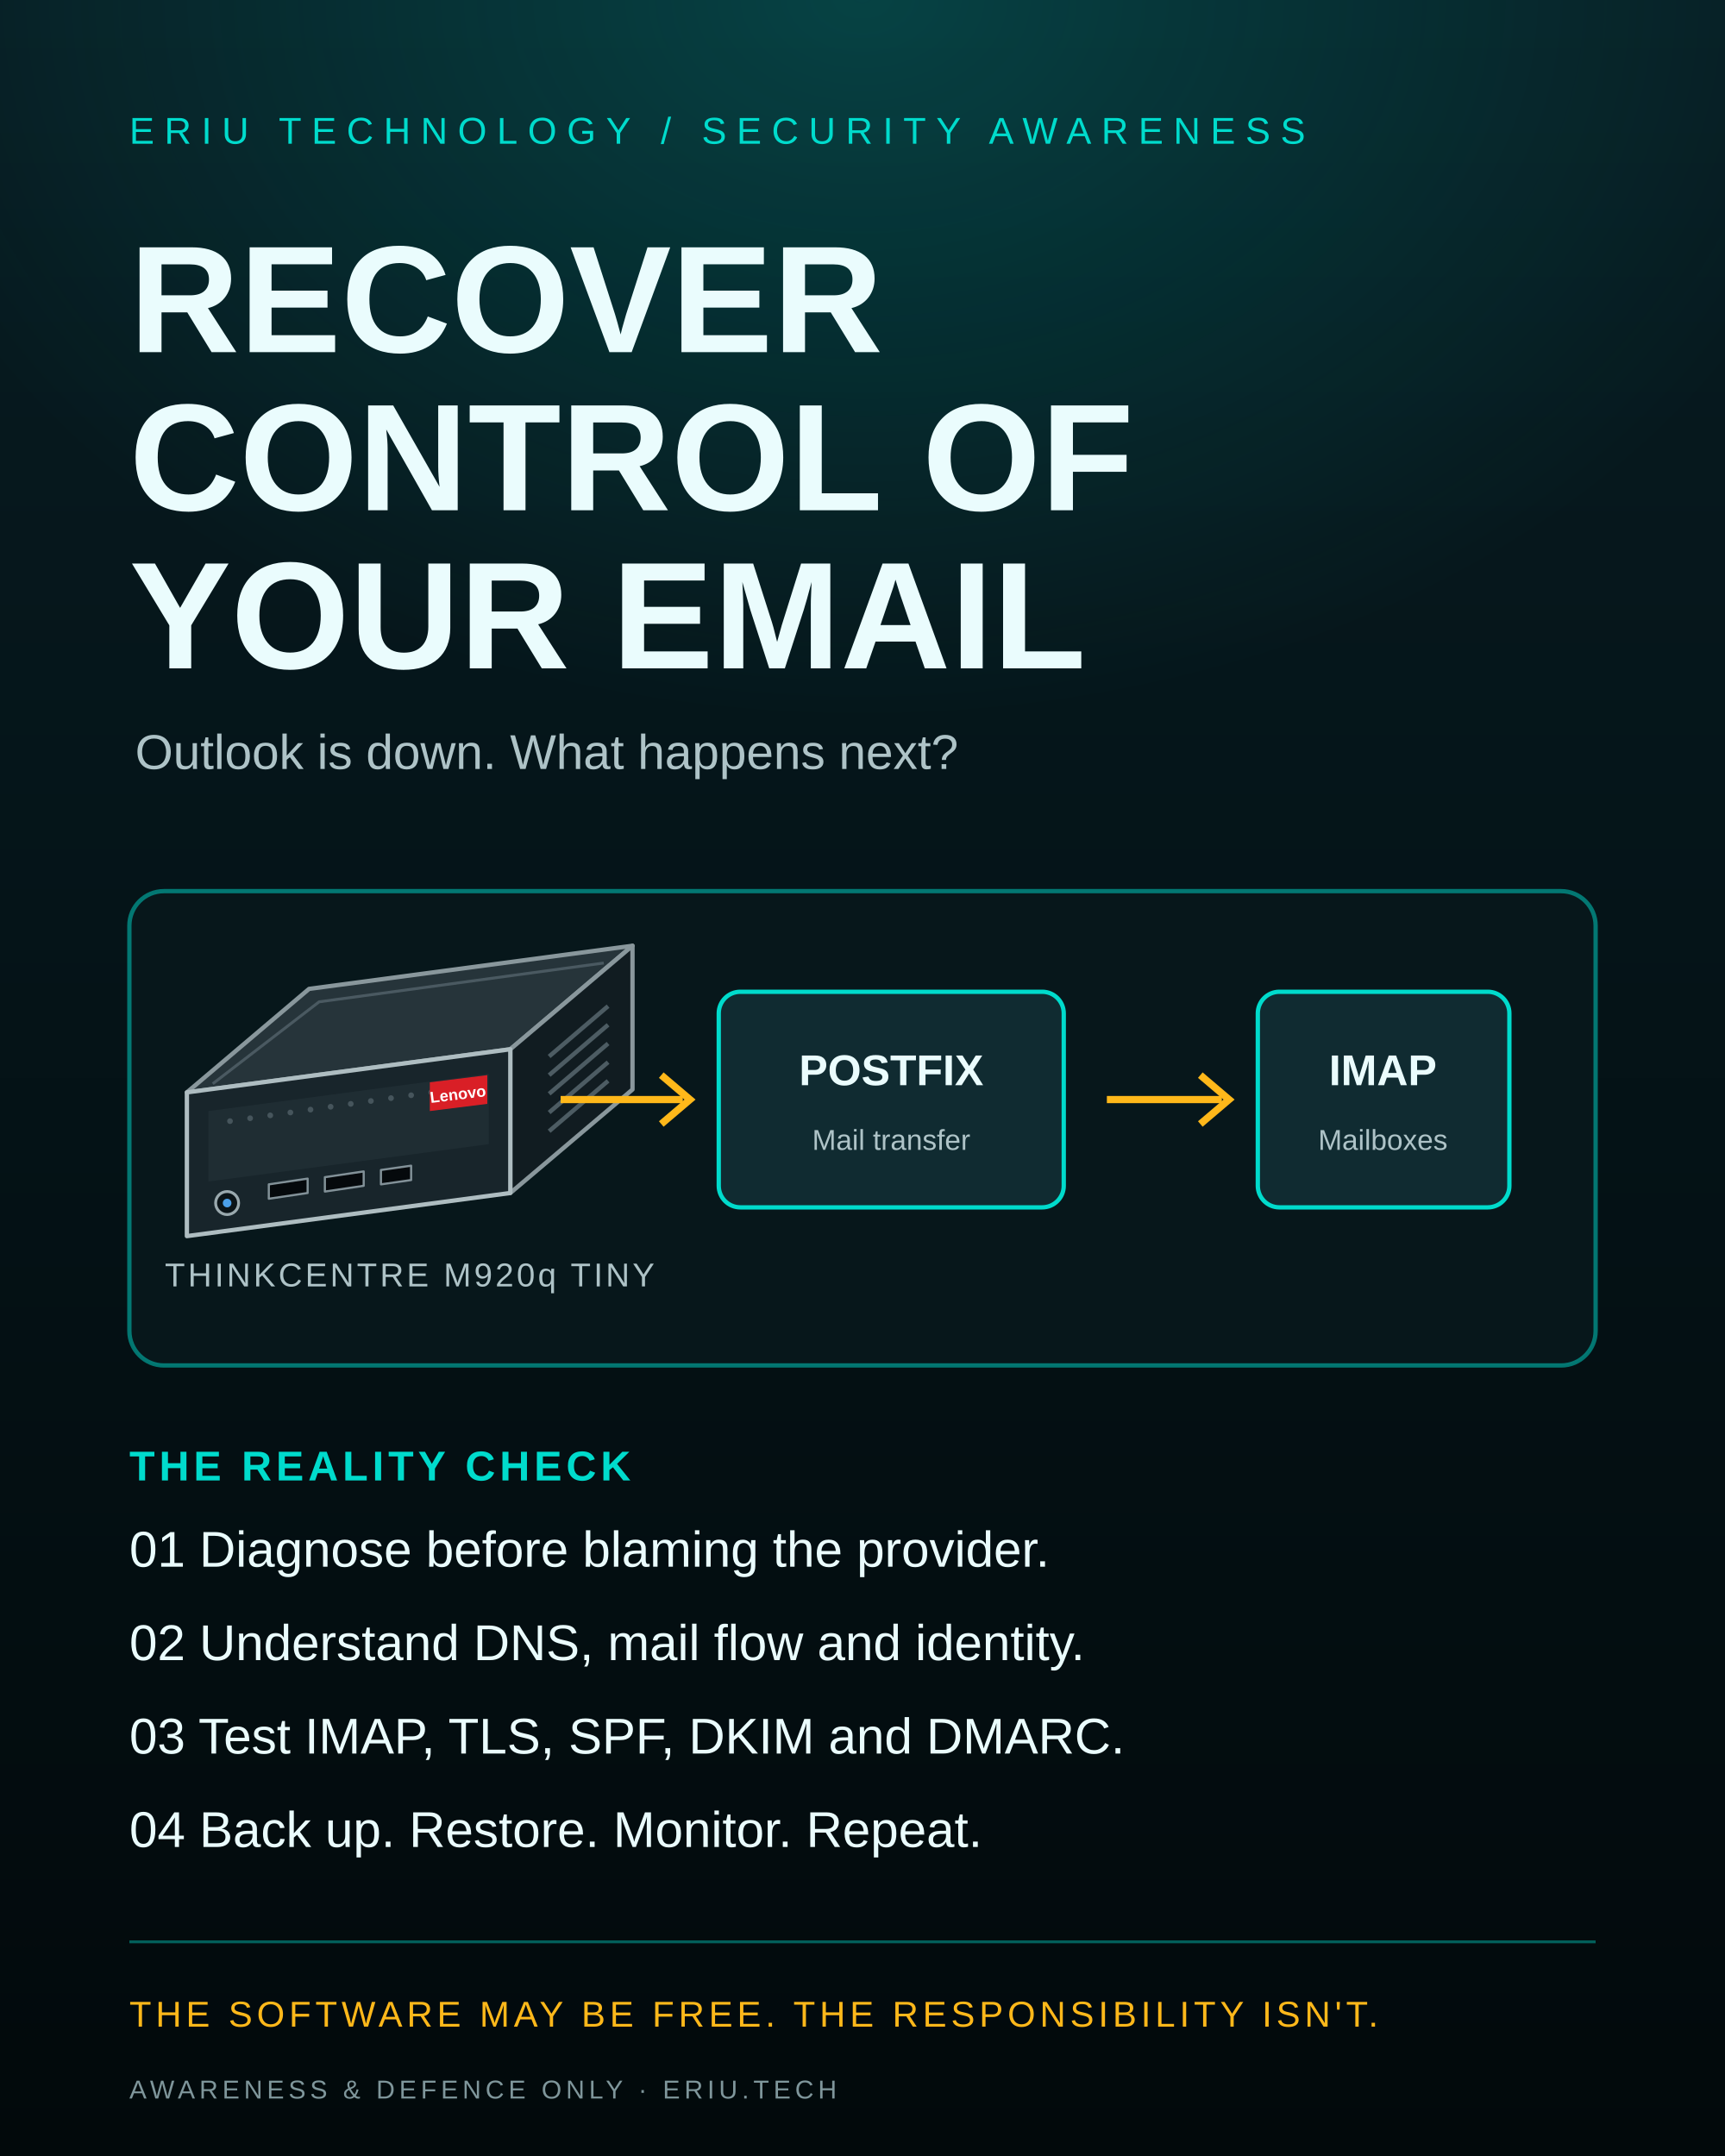
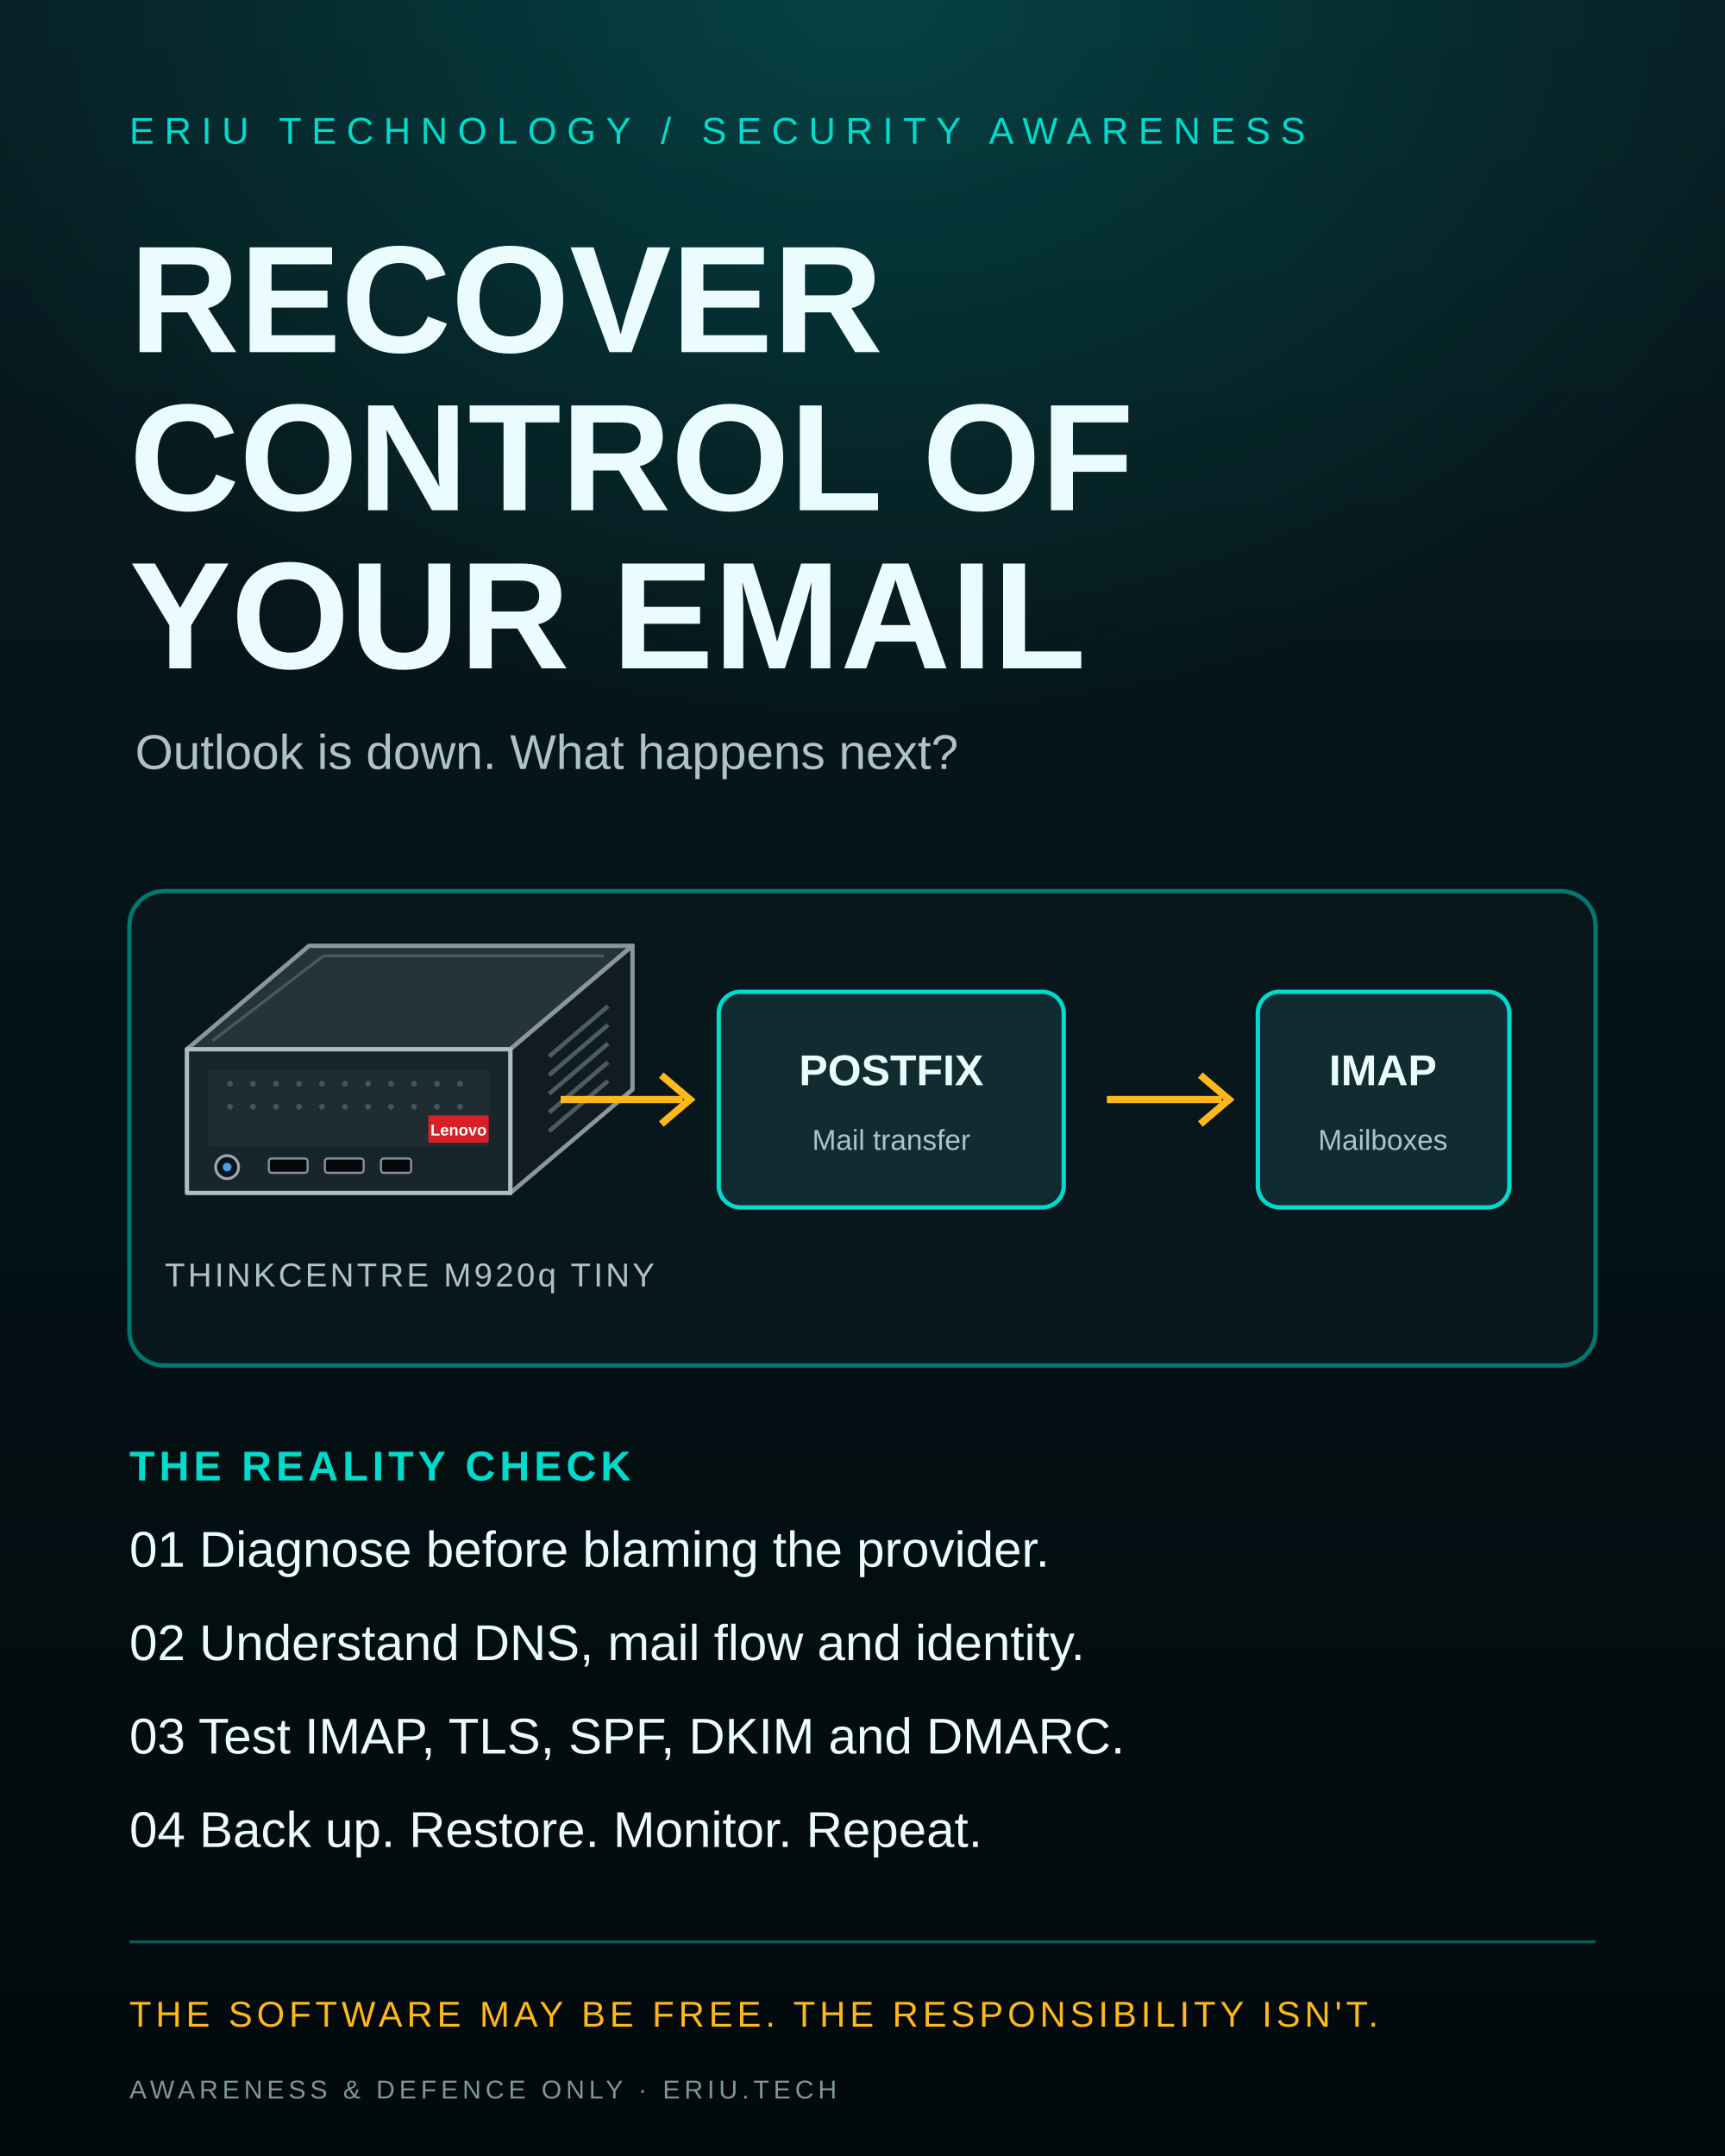
<svg xmlns="http://www.w3.org/2000/svg" viewBox="0 0 1200 1500" role="img" aria-labelledby="t d">
  <defs>
    <linearGradient id="bg" x2="0" y2="1">
      <stop stop-color="#071c22" />
      <stop offset="1" stop-color="#02090b" />
    </linearGradient>
    <radialGradient id="glow">
      <stop stop-color="#00dbcc" stop-opacity=".2" />
      <stop offset="1" stop-color="#00dbcc" stop-opacity="0" />
    </radialGradient>
  </defs>
  <rect width="1200" height="1500" fill="url(#bg)" />
  <ellipse cx="600" cy="0" rx="700" ry="500" fill="url(#glow)" />
  <g font-family="Arial,sans-serif">
    <text x="90" y="100" fill="#00dbcc" font-size="26" letter-spacing="7">ERIU TECHNOLOGY / SECURITY AWARENESS</text>
    <text x="90" y="245" fill="#eafcfd" font-size="106" font-weight="900">RECOVER</text>
    <text x="90" y="355" fill="#eafcfd" font-size="106" font-weight="900">CONTROL OF</text>
    <text x="90" y="465" fill="#eafcfd" font-size="106" font-weight="900">YOUR EMAIL</text>
    <text x="94" y="535" fill="#aec3c7" font-size="34">Outlook is down. What happens next?</text>
    <rect x="90" y="620" width="1020" height="330" rx="24" fill="#07171b" stroke="#00dbcc" stroke-opacity=".5" stroke-width="3" />
    <g stroke-linejoin="round">
-       <path d="M130 760 L215 688 L440 658 L355 730 Z" fill="#26343a" stroke="#89979c" stroke-width="3" />
-       <path d="M148 754 L222 697 L420 670" fill="none" stroke="#53636a" stroke-width="2" opacity=".8" />
+       <path d="M130 730 L215 658 L440 658 L355 730 Z" fill="#26343a" stroke="#89979c" stroke-width="3" />
+       <path d="M148 724 L225 665 L420 665" fill="none" stroke="#53636a" stroke-width="2" opacity=".8" />
      <path d="M355 730 L440 658 L440 758 L355 830 Z" fill="#111c21" stroke="#89979c" stroke-width="3" />
      <g fill="none" stroke="#53636a" stroke-width="3" opacity=".9">
        <path d="M382 735 L423 700 M382 748 L423 713 M382 761 L423 726 M382 774 L423 739 M382 787 L423 752" />
      </g>
-       <path d="M130 760 L355 730 L355 830 L130 860 Z" fill="#18252b" stroke="#aebdc1" stroke-width="3" />
-       <path d="M145 773 L340 747 L340 796 L145 822 Z" fill="#202e34" opacity=".9" />
+       <rect x="130" y="730" width="225" height="100" fill="#18252b" stroke="#aebdc1" stroke-width="3" />
+       <rect x="145" y="744" width="195" height="54" fill="#202e34" opacity=".9" />
      <g fill="#718188" opacity=".48">
-         <circle cx="160" cy="780" r="2" />
-         <circle cx="174" cy="778" r="2" />
-         <circle cx="188" cy="776" r="2" />
-         <circle cx="202" cy="774" r="2" />
-         <circle cx="216" cy="772" r="2" />
-         <circle cx="230" cy="770" r="2" />
-         <circle cx="244" cy="768" r="2" />
-         <circle cx="258" cy="766" r="2" />
-         <circle cx="272" cy="764" r="2" />
-         <circle cx="286" cy="762" r="2" />
-         <circle cx="300" cy="760" r="2" />
-         <circle cx="314" cy="758" r="2" />
+         <circle cx="160" cy="754" r="2" />
+         <circle cx="176" cy="754" r="2" />
+         <circle cx="192" cy="754" r="2" />
+         <circle cx="208" cy="754" r="2" />
+         <circle cx="224" cy="754" r="2" />
+         <circle cx="240" cy="754" r="2" />
+         <circle cx="256" cy="754" r="2" />
+         <circle cx="272" cy="754" r="2" />
+         <circle cx="288" cy="754" r="2" />
+         <circle cx="304" cy="754" r="2" />
+         <circle cx="320" cy="754" r="2" />
+         <circle cx="160" cy="770" r="2" />
+         <circle cx="176" cy="770" r="2" />
+         <circle cx="192" cy="770" r="2" />
+         <circle cx="208" cy="770" r="2" />
+         <circle cx="224" cy="770" r="2" />
+         <circle cx="240" cy="770" r="2" />
+         <circle cx="256" cy="770" r="2" />
+         <circle cx="272" cy="770" r="2" />
+         <circle cx="288" cy="770" r="2" />
+         <circle cx="304" cy="770" r="2" />
+         <circle cx="320" cy="770" r="2" />
      </g>
-       <circle cx="158" cy="837" r="8" fill="#0b1418" stroke="#9aa9ae" stroke-width="2" />
-       <circle cx="158" cy="837" r="3" fill="#4b9fe8" />
-       <path d="M187 824 L214 820 L214 830 L187 834 Z" fill="#05090c" stroke="#829198" stroke-width="1.5" />
-       <path d="M226 819 L253 815 L253 825 L226 829 Z" fill="#05090c" stroke="#829198" stroke-width="1.5" />
-       <path d="M265 814 L286 811 L286 821 L265 824 Z" fill="#05090c" stroke="#829198" stroke-width="1.5" />
-       <path d="M299 753 L339 748 L339 768 L299 773 Z" fill="#d91f26" />
-       <text x="319" y="765" fill="#fff" font-size="11" font-weight="bold" text-anchor="middle" transform="rotate(-7 319 765)">Lenovo</text>
+       <circle cx="158" cy="812" r="8" fill="#0b1418" stroke="#9aa9ae" stroke-width="2" />
+       <circle cx="158" cy="812" r="3" fill="#4b9fe8" />
+       <rect x="187" y="806" width="27" height="10" rx="2" fill="#05090c" stroke="#829198" stroke-width="1.5" />
+       <rect x="226" y="806" width="27" height="10" rx="2" fill="#05090c" stroke="#829198" stroke-width="1.5" />
+       <rect x="265" y="806" width="21" height="10" rx="2" fill="#05090c" stroke="#829198" stroke-width="1.5" />
+       <rect x="298" y="776" width="42" height="19" rx="1" fill="#d91f26" />
+       <text x="319" y="790" fill="#fff" font-size="11" font-weight="bold" text-anchor="middle">Lenovo</text>
    </g>
    <text x="285" y="895" fill="#aec3c7" font-size="23" text-anchor="middle" letter-spacing="2">THINKCENTRE M920q TINY</text>
    <path d="M390 765H475" stroke="#ffb81a" stroke-width="5" />
    <path d="M460 748L480 765L460 782" fill="none" stroke="#ffb81a" stroke-width="5" />
    <rect x="500" y="690" width="240" height="150" rx="15" fill="#102b31" stroke="#00dbcc" stroke-width="3" />
    <text x="620" y="755" fill="#eafcfd" font-size="30" text-anchor="middle" font-weight="bold">POSTFIX</text>
    <text x="620" y="800" fill="#aec3c7" font-size="20" text-anchor="middle">Mail transfer</text>
    <path d="M770 765H850" stroke="#ffb81a" stroke-width="5" />
    <path d="M835 748L855 765L835 782" fill="none" stroke="#ffb81a" stroke-width="5" />
    <rect x="875" y="690" width="175" height="150" rx="15" fill="#102b31" stroke="#00dbcc" stroke-width="3" />
    <text x="962" y="755" fill="#eafcfd" font-size="30" text-anchor="middle" font-weight="bold">IMAP</text>
    <text x="962" y="800" fill="#aec3c7" font-size="20" text-anchor="middle">Mailboxes</text>
    <text x="90" y="1030" fill="#00dbcc" font-size="29" font-weight="bold" letter-spacing="3">THE REALITY CHECK</text>
    <text x="90" y="1090" fill="#eafcfd" font-size="35">01  Diagnose before blaming the provider.</text>
    <text x="90" y="1155" fill="#eafcfd" font-size="35">02  Understand DNS, mail flow and identity.</text>
    <text x="90" y="1220" fill="#eafcfd" font-size="35">03  Test IMAP, TLS, SPF, DKIM and DMARC.</text>
    <text x="90" y="1285" fill="#eafcfd" font-size="35">04  Back up. Restore. Monitor. Repeat.</text>
    <rect x="90" y="1350" width="1020" height="2" fill="#00dbcc" opacity=".4" />
    <text x="90" y="1410" fill="#ffb81a" font-size="25" letter-spacing="3">THE SOFTWARE MAY BE FREE. THE RESPONSIBILITY ISN'T.</text>
    <text x="90" y="1460" fill="#7f969b" font-size="18" letter-spacing="3">AWARENESS &amp; DEFENCE ONLY · ERIU.TECH</text>
  </g>
</svg>
